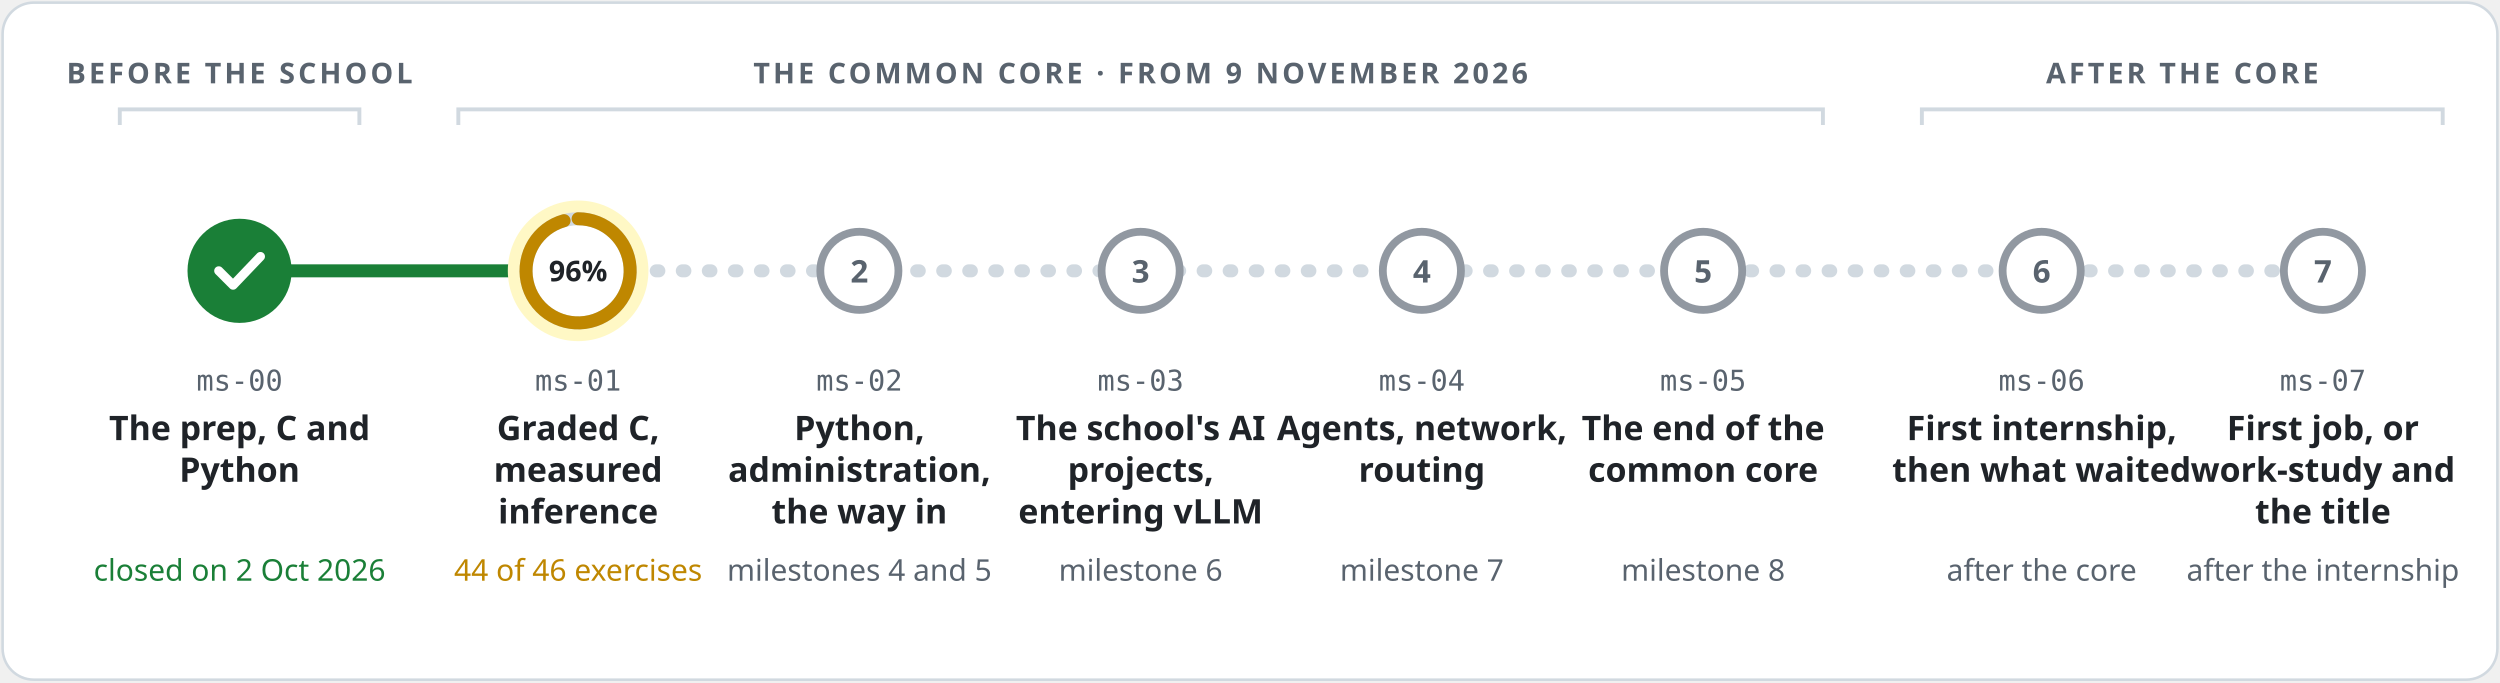
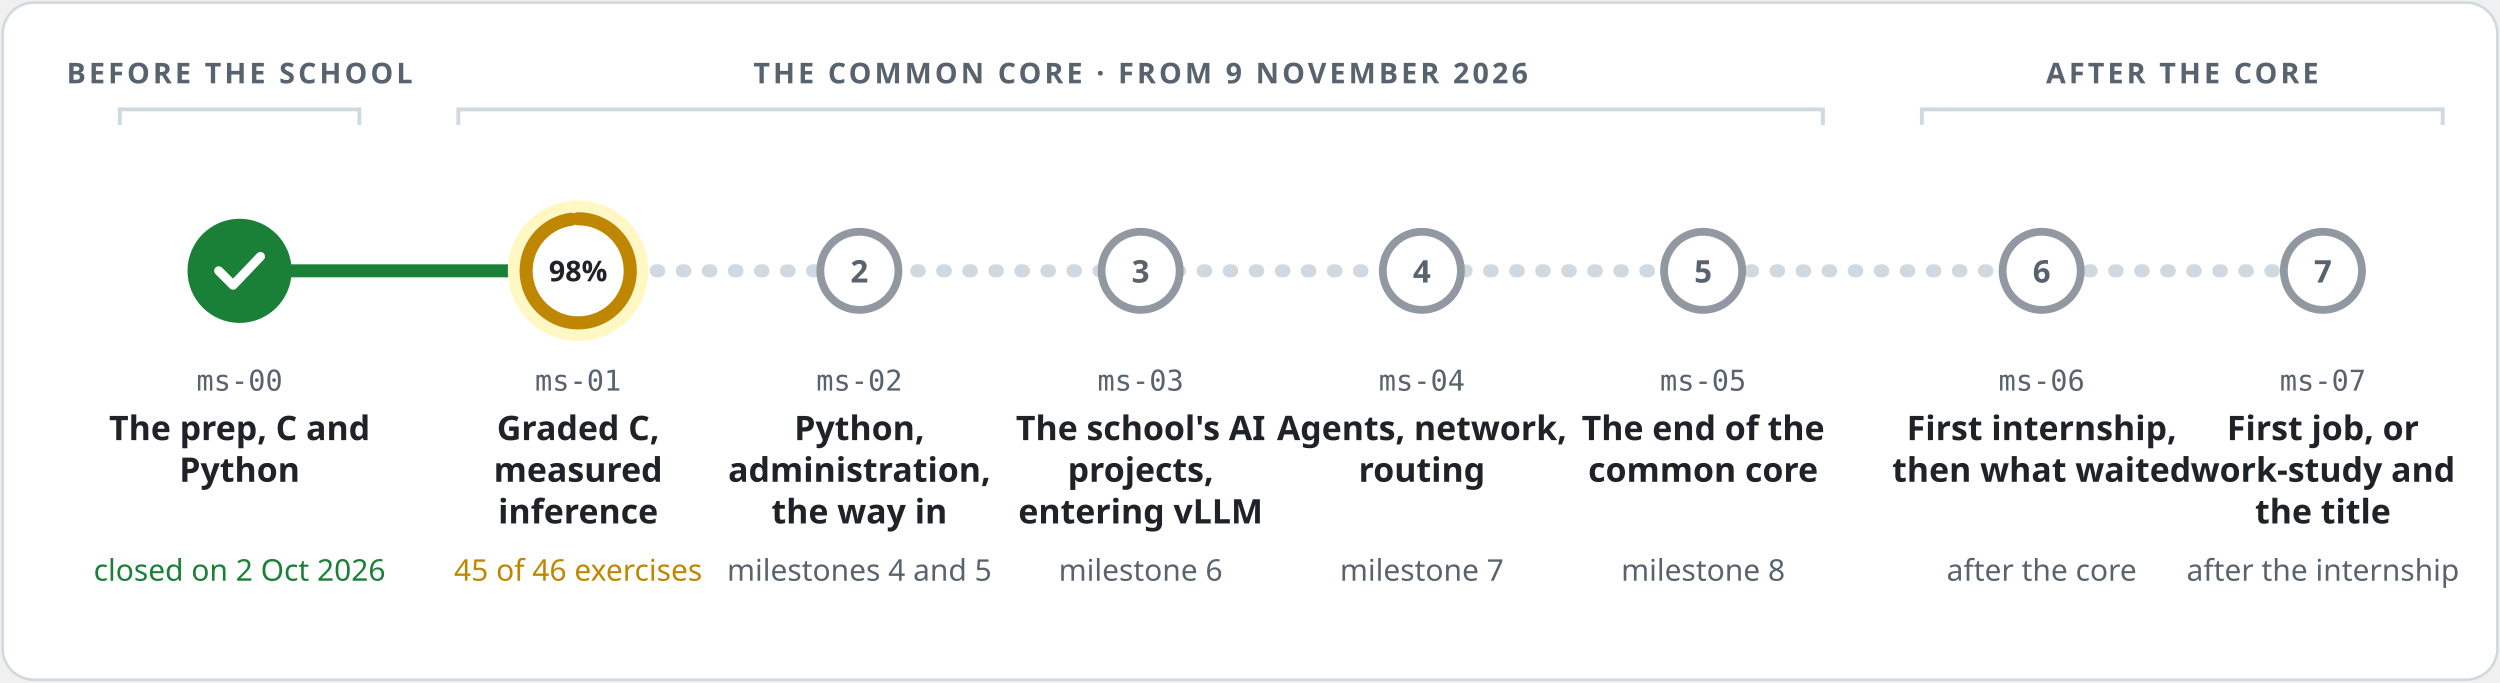
- <svg xmlns="http://www.w3.org/2000/svg" width="960" height="262" viewBox="0 0 960 262" role="img" aria-label="The roadmap: ms-00-prepa, closed on 2 Oct 2026; ms-01-inference, 44 of 46 exercises; ms-02-infrastructure, milestones 4 and 5; ms-03-contribution, milestone 6; ms-04-agents-reseau, milestone 7; ms-05-fin-tronc-commun, milestone 8; ms-06-apres-tronc, after the core; ms-07-alternance, after the internship">
+ <svg xmlns="http://www.w3.org/2000/svg" width="960" height="262" viewBox="0 0 960 262" role="img" aria-label="The roadmap: ms-00-prepa, closed on 2 Oct 2026; ms-01-inference, 45 of 46 exercises; ms-02-infrastructure, milestones 4 and 5; ms-03-contribution, milestone 6; ms-04-agents-reseau, milestone 7; ms-05-fin-tronc-commun, milestone 8; ms-06-apres-tronc, after the core; ms-07-alternance, after the internship">
  <rect x="1" y="1" width="958" height="260" rx="12" fill="#ffffff" stroke="#d1d9e0" />
  <path d="M46 48 V42 H138 V48" fill="none" stroke="#d1d9e0" stroke-width="1.5" />
  <text x="92" y="32" text-anchor="middle" font-family="-apple-system, BlinkMacSystemFont, 'Segoe UI', 'Noto Sans', Helvetica, Arial, sans-serif" font-size="11" font-weight="600" letter-spacing="1.2" fill="#59636e">BEFORE THE SCHOOL</text>
  <path d="M176 48 V42 H700 V48" fill="none" stroke="#d1d9e0" stroke-width="1.5" />
  <text x="438" y="32" text-anchor="middle" font-family="-apple-system, BlinkMacSystemFont, 'Segoe UI', 'Noto Sans', Helvetica, Arial, sans-serif" font-size="11" font-weight="600" letter-spacing="1.2" fill="#59636e">THE COMMON CORE · FROM 9 NOVEMBER 2026</text>
  <path d="M738 48 V42 H938 V48" fill="none" stroke="#d1d9e0" stroke-width="1.5" />
  <text x="838" y="32" text-anchor="middle" font-family="-apple-system, BlinkMacSystemFont, 'Segoe UI', 'Noto Sans', Helvetica, Arial, sans-serif" font-size="11" font-weight="600" letter-spacing="1.2" fill="#59636e">AFTER THE CORE</text>
  <path d="M92 104 H222" stroke="#1a7f37" stroke-width="5" stroke-linecap="round" />
  <path d="M222 104 H892" stroke="#d1d9e0" stroke-width="5" stroke-linecap="round" stroke-dasharray="1 9" />
  <circle cx="92" cy="104" r="20" fill="#1a7f37" />
  <path d="M84 104 l5.5 5.5 l10.5 -11" fill="none" stroke="#fff" stroke-width="3.5" stroke-linecap="round" stroke-linejoin="round" />
  <text x="92" y="150" text-anchor="middle" font-family="ui-monospace, SFMono-Regular, 'SF Mono', Menlo, Consolas, monospace" font-size="11" fill="#59636e">ms-00</text>
  <text x="92" y="169" text-anchor="middle" font-family="-apple-system, BlinkMacSystemFont, 'Segoe UI', 'Noto Sans', Helvetica, Arial, sans-serif" font-size="13" font-weight="600" fill="#1f2328">The prep, C and</text>
  <text x="92" y="185" text-anchor="middle" font-family="-apple-system, BlinkMacSystemFont, 'Segoe UI', 'Noto Sans', Helvetica, Arial, sans-serif" font-size="13" font-weight="600" fill="#1f2328">Python</text>
  <text x="92" y="223" text-anchor="middle" font-family="-apple-system, BlinkMacSystemFont, 'Segoe UI', 'Noto Sans', Helvetica, Arial, sans-serif" font-size="11.5" fill="#1a7f37">closed on 2 Oct 2026</text>
  <circle cx="222" cy="104" r="27" fill="#fff8c5" />
  <circle cx="222" cy="104" r="20" fill="#ffffff" stroke="#d1d9e0" stroke-width="5" />
-   <path d="M222 84 A20 20 0 1 1 216.60 84.74" fill="none" stroke="#bf8700" stroke-width="5" stroke-linecap="round" />
-   <text x="222" y="108" text-anchor="middle" font-family="-apple-system, BlinkMacSystemFont, 'Segoe UI', 'Noto Sans', Helvetica, Arial, sans-serif" font-size="11" font-weight="700" fill="#1f2328">96%</text>
+   <path d="M222 84 A20 20 0 1 1 219.28 84.19" fill="none" stroke="#bf8700" stroke-width="5" stroke-linecap="round" />
+   <text x="222" y="108" text-anchor="middle" font-family="-apple-system, BlinkMacSystemFont, 'Segoe UI', 'Noto Sans', Helvetica, Arial, sans-serif" font-size="11" font-weight="700" fill="#1f2328">98%</text>
  <text x="222" y="150" text-anchor="middle" font-family="ui-monospace, SFMono-Regular, 'SF Mono', Menlo, Consolas, monospace" font-size="11" fill="#59636e">ms-01</text>
  <text x="222" y="169" text-anchor="middle" font-family="-apple-system, BlinkMacSystemFont, 'Segoe UI', 'Noto Sans', Helvetica, Arial, sans-serif" font-size="13" font-weight="600" fill="#1f2328">Graded C,</text>
  <text x="222" y="185" text-anchor="middle" font-family="-apple-system, BlinkMacSystemFont, 'Segoe UI', 'Noto Sans', Helvetica, Arial, sans-serif" font-size="13" font-weight="600" fill="#1f2328">measured</text>
  <text x="222" y="201" text-anchor="middle" font-family="-apple-system, BlinkMacSystemFont, 'Segoe UI', 'Noto Sans', Helvetica, Arial, sans-serif" font-size="13" font-weight="600" fill="#1f2328">inference</text>
-   <text x="222" y="223" text-anchor="middle" font-family="-apple-system, BlinkMacSystemFont, 'Segoe UI', 'Noto Sans', Helvetica, Arial, sans-serif" font-size="11.5" fill="#bf8700">44 of 46 exercises</text>
+   <text x="222" y="223" text-anchor="middle" font-family="-apple-system, BlinkMacSystemFont, 'Segoe UI', 'Noto Sans', Helvetica, Arial, sans-serif" font-size="11.5" fill="#bf8700">45 of 46 exercises</text>
  <circle cx="330" cy="104" r="15" fill="#ffffff" stroke="#9198a1" stroke-width="3" />
  <text x="330" y="108.5" text-anchor="middle" font-family="-apple-system, BlinkMacSystemFont, 'Segoe UI', 'Noto Sans', Helvetica, Arial, sans-serif" font-size="12" font-weight="600" fill="#59636e">2</text>
  <text x="330" y="150" text-anchor="middle" font-family="ui-monospace, SFMono-Regular, 'SF Mono', Menlo, Consolas, monospace" font-size="11" fill="#59636e">ms-02</text>
  <text x="330" y="169" text-anchor="middle" font-family="-apple-system, BlinkMacSystemFont, 'Segoe UI', 'Noto Sans', Helvetica, Arial, sans-serif" font-size="13" font-weight="600" fill="#1f2328">Python,</text>
  <text x="330" y="185" text-anchor="middle" font-family="-apple-system, BlinkMacSystemFont, 'Segoe UI', 'Noto Sans', Helvetica, Arial, sans-serif" font-size="13" font-weight="600" fill="#1f2328">administration,</text>
  <text x="330" y="201" text-anchor="middle" font-family="-apple-system, BlinkMacSystemFont, 'Segoe UI', 'Noto Sans', Helvetica, Arial, sans-serif" font-size="13" font-weight="600" fill="#1f2328">the way in</text>
  <text x="330" y="223" text-anchor="middle" font-family="-apple-system, BlinkMacSystemFont, 'Segoe UI', 'Noto Sans', Helvetica, Arial, sans-serif" font-size="11.5" fill="#59636e">milestones 4 and 5</text>
  <circle cx="438" cy="104" r="15" fill="#ffffff" stroke="#9198a1" stroke-width="3" />
  <text x="438" y="108.5" text-anchor="middle" font-family="-apple-system, BlinkMacSystemFont, 'Segoe UI', 'Noto Sans', Helvetica, Arial, sans-serif" font-size="12" font-weight="600" fill="#59636e">3</text>
  <text x="438" y="150" text-anchor="middle" font-family="ui-monospace, SFMono-Regular, 'SF Mono', Menlo, Consolas, monospace" font-size="11" fill="#59636e">ms-03</text>
  <text x="438" y="169" text-anchor="middle" font-family="-apple-system, BlinkMacSystemFont, 'Segoe UI', 'Noto Sans', Helvetica, Arial, sans-serif" font-size="13" font-weight="600" fill="#1f2328">The school's AI</text>
  <text x="438" y="185" text-anchor="middle" font-family="-apple-system, BlinkMacSystemFont, 'Segoe UI', 'Noto Sans', Helvetica, Arial, sans-serif" font-size="13" font-weight="600" fill="#1f2328">projects,</text>
  <text x="438" y="201" text-anchor="middle" font-family="-apple-system, BlinkMacSystemFont, 'Segoe UI', 'Noto Sans', Helvetica, Arial, sans-serif" font-size="13" font-weight="600" fill="#1f2328">entering vLLM</text>
  <text x="438" y="223" text-anchor="middle" font-family="-apple-system, BlinkMacSystemFont, 'Segoe UI', 'Noto Sans', Helvetica, Arial, sans-serif" font-size="11.5" fill="#59636e">milestone 6</text>
  <circle cx="546" cy="104" r="15" fill="#ffffff" stroke="#9198a1" stroke-width="3" />
  <text x="546" y="108.5" text-anchor="middle" font-family="-apple-system, BlinkMacSystemFont, 'Segoe UI', 'Noto Sans', Helvetica, Arial, sans-serif" font-size="12" font-weight="600" fill="#59636e">4</text>
  <text x="546" y="150" text-anchor="middle" font-family="ui-monospace, SFMono-Regular, 'SF Mono', Menlo, Consolas, monospace" font-size="11" fill="#59636e">ms-04</text>
  <text x="546" y="169" text-anchor="middle" font-family="-apple-system, BlinkMacSystemFont, 'Segoe UI', 'Noto Sans', Helvetica, Arial, sans-serif" font-size="13" font-weight="600" fill="#1f2328">Agents, network,</text>
  <text x="546" y="185" text-anchor="middle" font-family="-apple-system, BlinkMacSystemFont, 'Segoe UI', 'Noto Sans', Helvetica, Arial, sans-serif" font-size="13" font-weight="600" fill="#1f2328">routing</text>
  <text x="546" y="223" text-anchor="middle" font-family="-apple-system, BlinkMacSystemFont, 'Segoe UI', 'Noto Sans', Helvetica, Arial, sans-serif" font-size="11.5" fill="#59636e">milestone 7</text>
  <circle cx="654" cy="104" r="15" fill="#ffffff" stroke="#9198a1" stroke-width="3" />
  <text x="654" y="108.5" text-anchor="middle" font-family="-apple-system, BlinkMacSystemFont, 'Segoe UI', 'Noto Sans', Helvetica, Arial, sans-serif" font-size="12" font-weight="600" fill="#59636e">5</text>
  <text x="654" y="150" text-anchor="middle" font-family="ui-monospace, SFMono-Regular, 'SF Mono', Menlo, Consolas, monospace" font-size="11" fill="#59636e">ms-05</text>
  <text x="654" y="169" text-anchor="middle" font-family="-apple-system, BlinkMacSystemFont, 'Segoe UI', 'Noto Sans', Helvetica, Arial, sans-serif" font-size="13" font-weight="600" fill="#1f2328">The end of the</text>
  <text x="654" y="185" text-anchor="middle" font-family="-apple-system, BlinkMacSystemFont, 'Segoe UI', 'Noto Sans', Helvetica, Arial, sans-serif" font-size="13" font-weight="600" fill="#1f2328">common core</text>
  <text x="654" y="223" text-anchor="middle" font-family="-apple-system, BlinkMacSystemFont, 'Segoe UI', 'Noto Sans', Helvetica, Arial, sans-serif" font-size="11.5" fill="#59636e">milestone 8</text>
  <circle cx="784" cy="104" r="15" fill="#ffffff" stroke="#9198a1" stroke-width="3" />
  <text x="784" y="108.5" text-anchor="middle" font-family="-apple-system, BlinkMacSystemFont, 'Segoe UI', 'Noto Sans', Helvetica, Arial, sans-serif" font-size="12" font-weight="600" fill="#59636e">6</text>
  <text x="784" y="150" text-anchor="middle" font-family="ui-monospace, SFMono-Regular, 'SF Mono', Menlo, Consolas, monospace" font-size="11" fill="#59636e">ms-06</text>
  <text x="784" y="169" text-anchor="middle" font-family="-apple-system, BlinkMacSystemFont, 'Segoe UI', 'Noto Sans', Helvetica, Arial, sans-serif" font-size="13" font-weight="600" fill="#1f2328">First internship,</text>
  <text x="784" y="185" text-anchor="middle" font-family="-apple-system, BlinkMacSystemFont, 'Segoe UI', 'Noto Sans', Helvetica, Arial, sans-serif" font-size="13" font-weight="600" fill="#1f2328">then what waited</text>
  <text x="784" y="223" text-anchor="middle" font-family="-apple-system, BlinkMacSystemFont, 'Segoe UI', 'Noto Sans', Helvetica, Arial, sans-serif" font-size="11.5" fill="#59636e">after the core</text>
  <circle cx="892" cy="104" r="15" fill="#ffffff" stroke="#9198a1" stroke-width="3" />
  <text x="892" y="108.5" text-anchor="middle" font-family="-apple-system, BlinkMacSystemFont, 'Segoe UI', 'Noto Sans', Helvetica, Arial, sans-serif" font-size="12" font-weight="600" fill="#59636e">7</text>
  <text x="892" y="150" text-anchor="middle" font-family="ui-monospace, SFMono-Regular, 'SF Mono', Menlo, Consolas, monospace" font-size="11" fill="#59636e">ms-07</text>
  <text x="892" y="169" text-anchor="middle" font-family="-apple-system, BlinkMacSystemFont, 'Segoe UI', 'Noto Sans', Helvetica, Arial, sans-serif" font-size="13" font-weight="600" fill="#1f2328">First job, or</text>
  <text x="892" y="185" text-anchor="middle" font-family="-apple-system, BlinkMacSystemFont, 'Segoe UI', 'Noto Sans', Helvetica, Arial, sans-serif" font-size="13" font-weight="600" fill="#1f2328">work-study and</text>
  <text x="892" y="201" text-anchor="middle" font-family="-apple-system, BlinkMacSystemFont, 'Segoe UI', 'Noto Sans', Helvetica, Arial, sans-serif" font-size="13" font-weight="600" fill="#1f2328">the title</text>
  <text x="892" y="223" text-anchor="middle" font-family="-apple-system, BlinkMacSystemFont, 'Segoe UI', 'Noto Sans', Helvetica, Arial, sans-serif" font-size="11.5" fill="#59636e">after the internship</text>
</svg>
